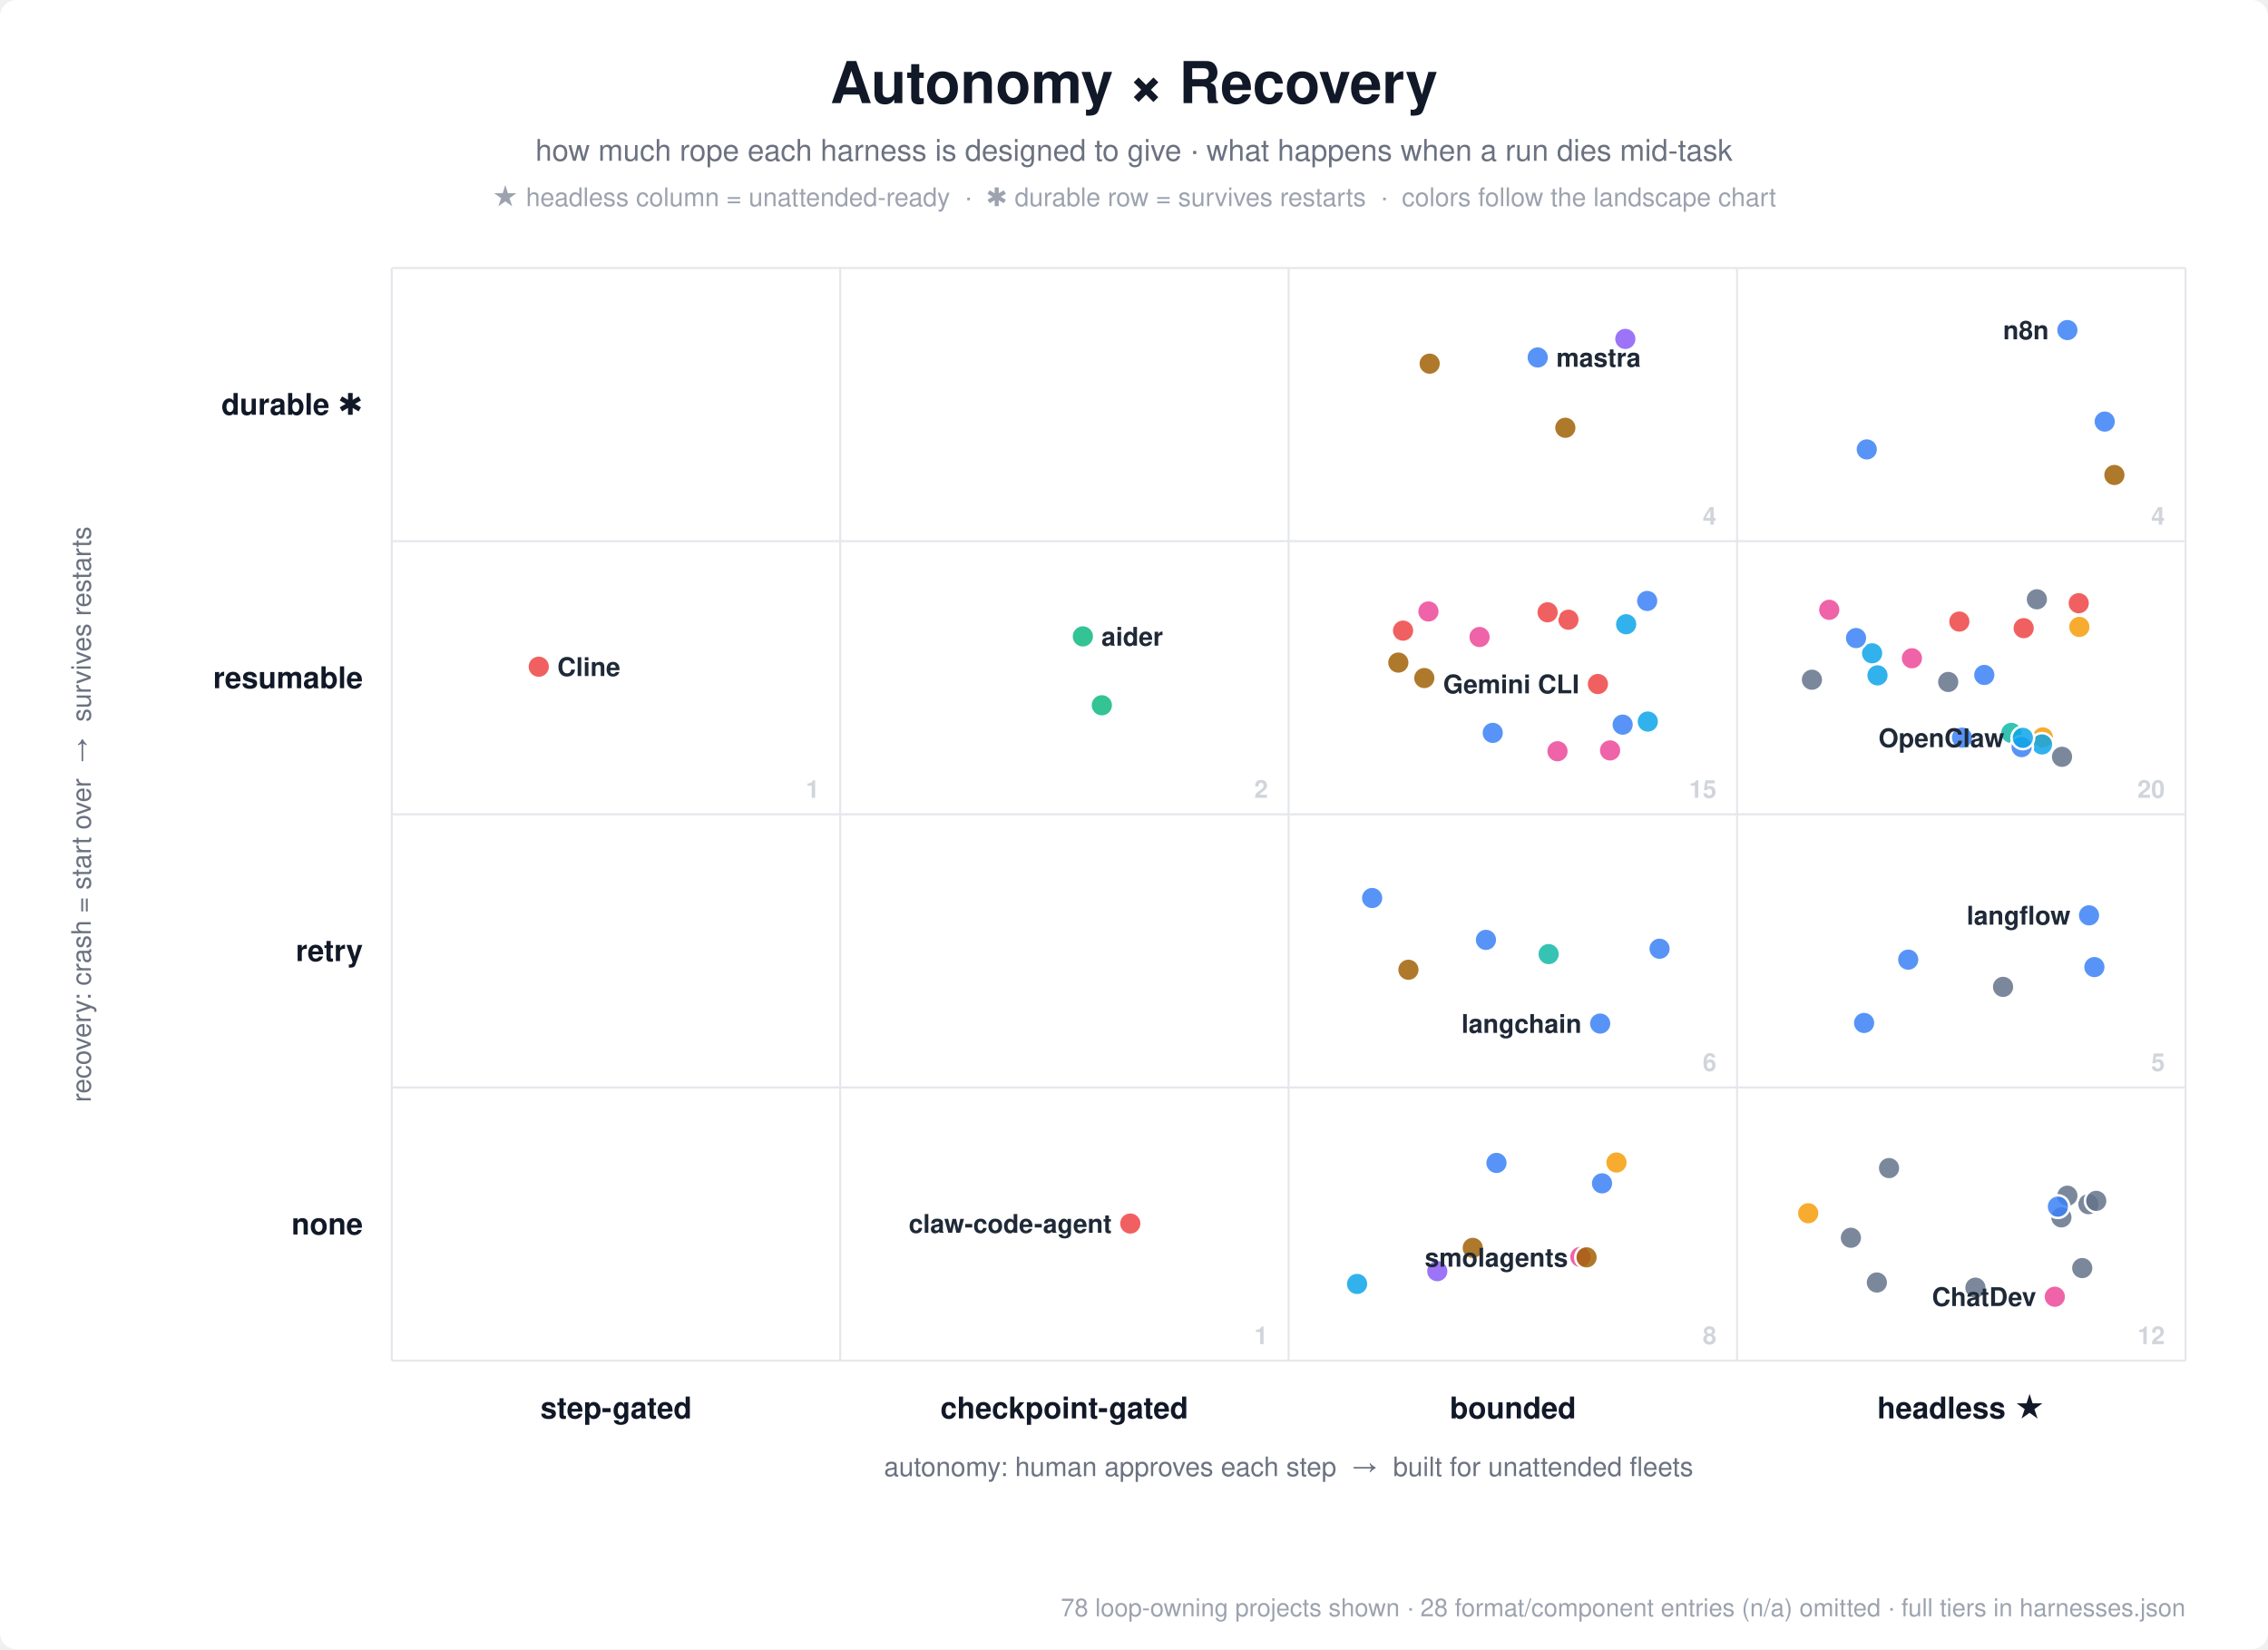
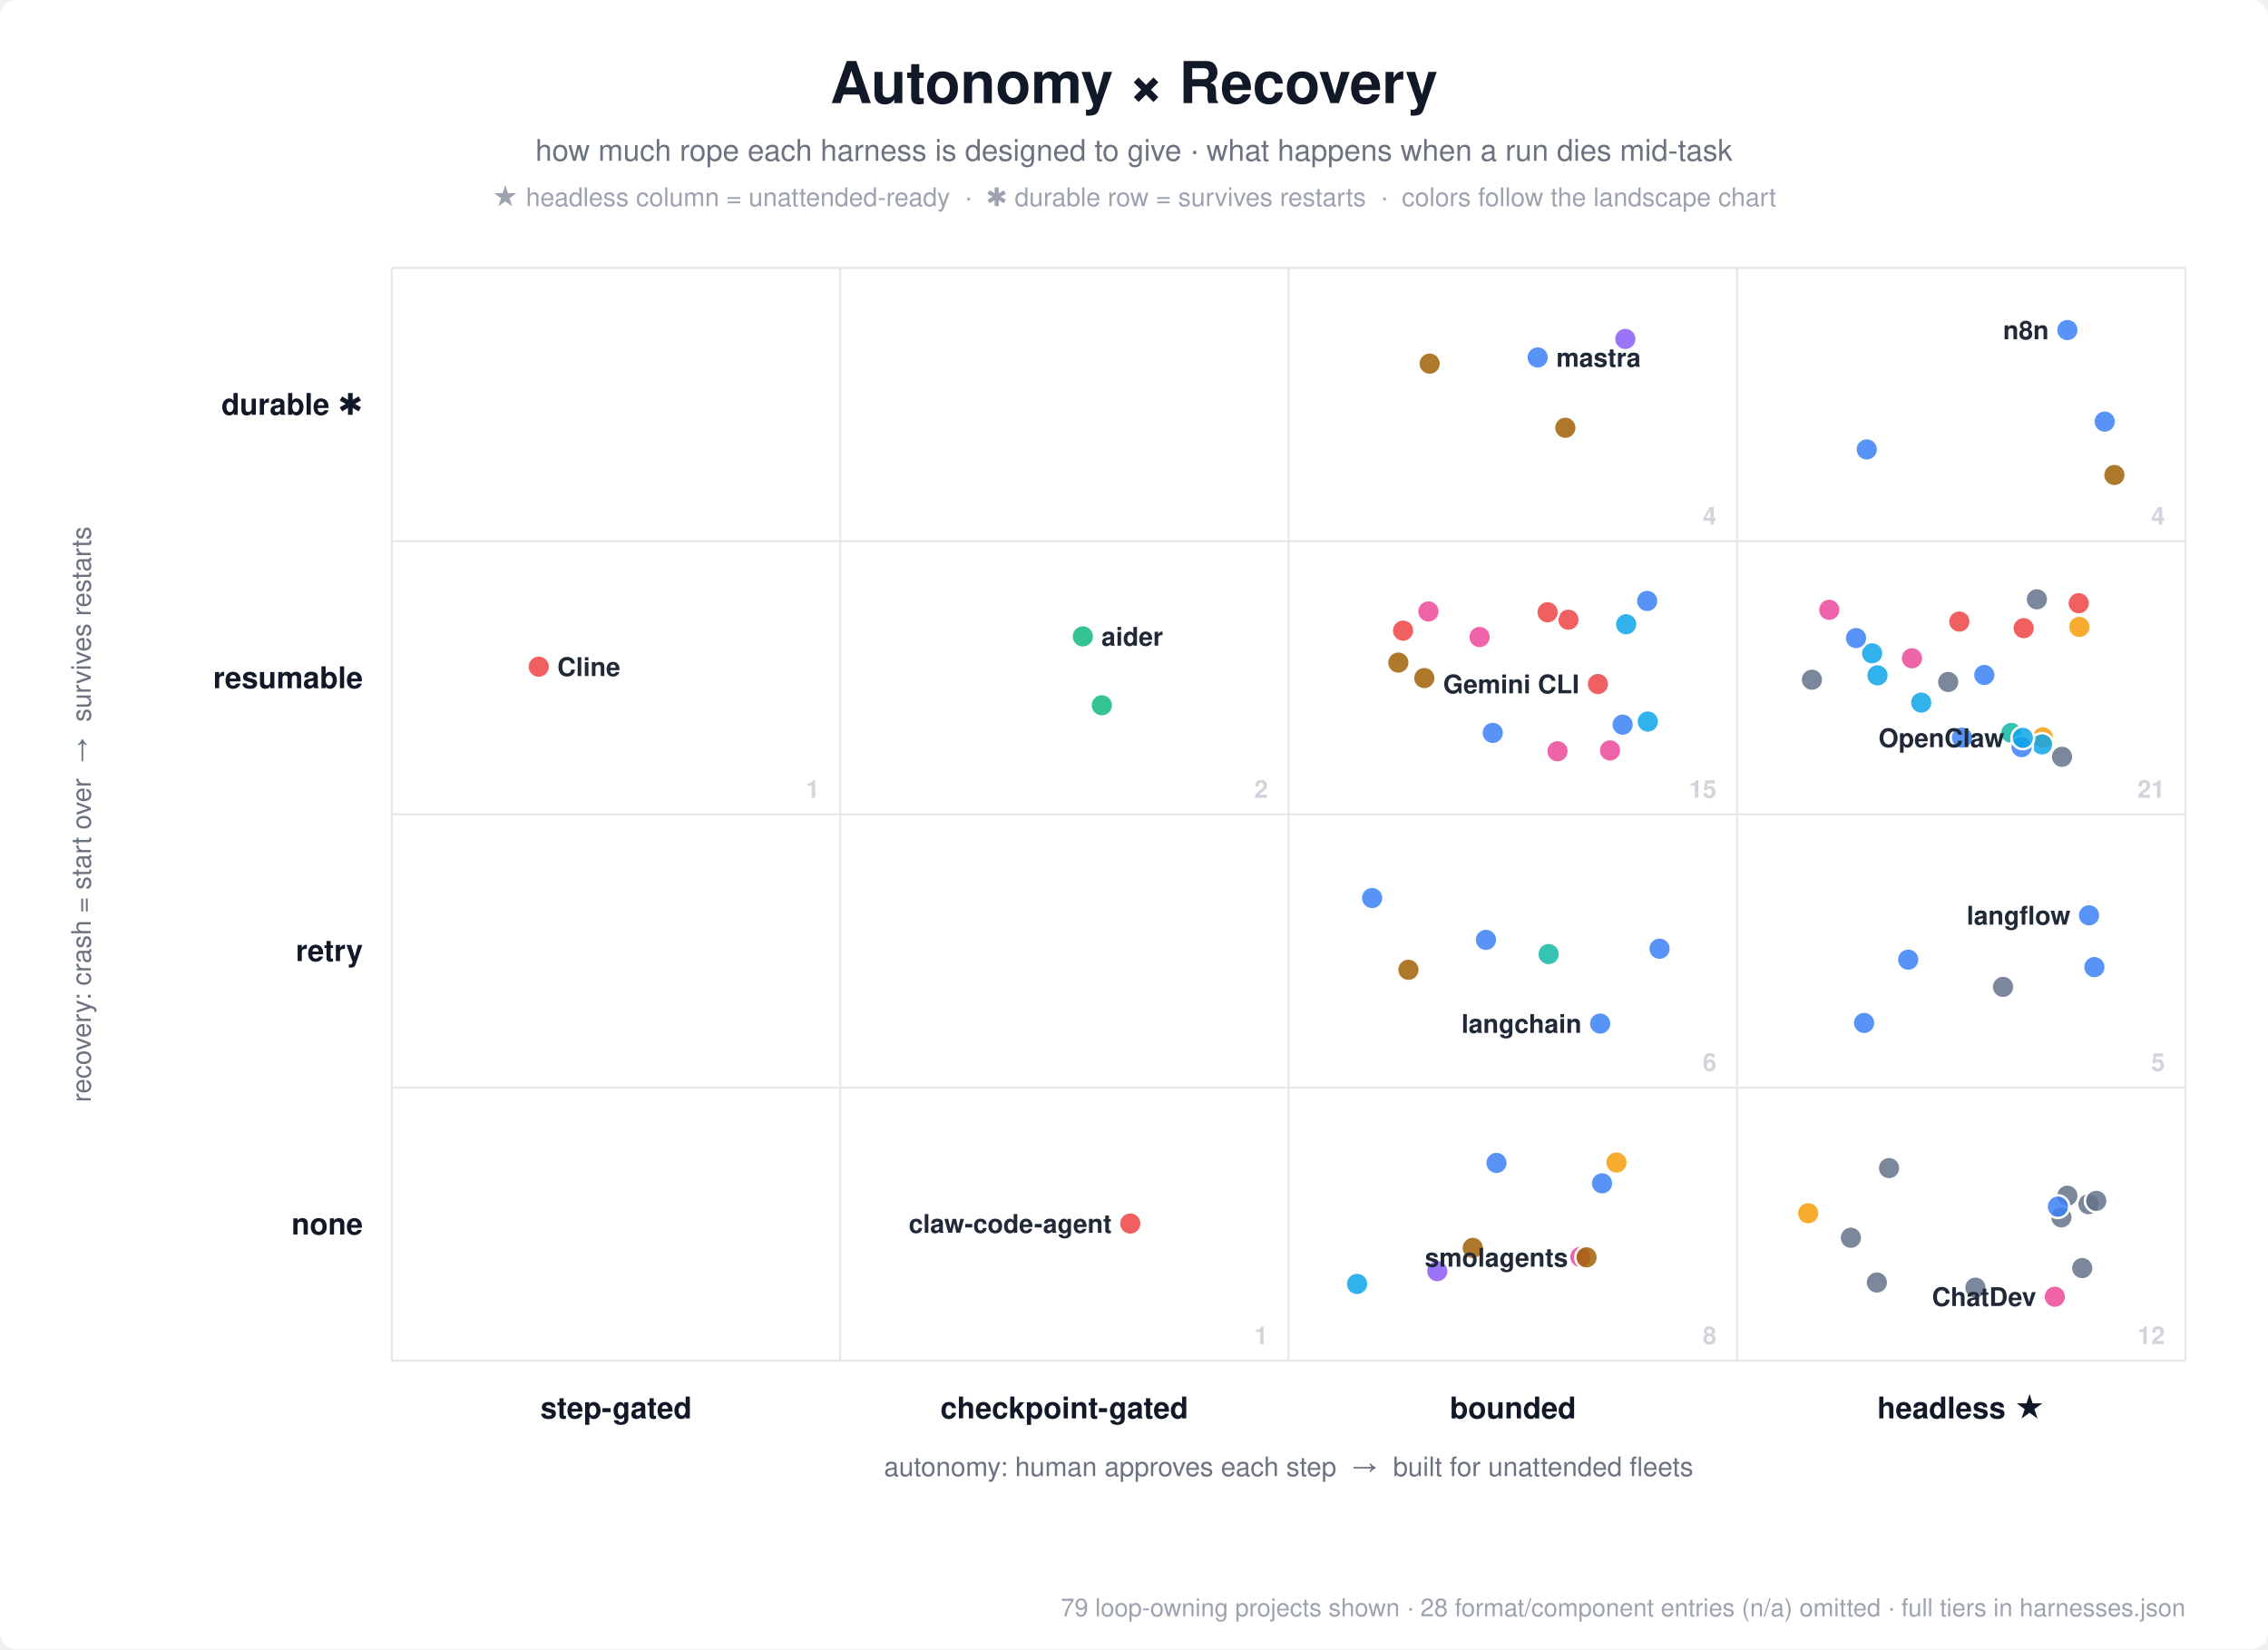
<svg xmlns="http://www.w3.org/2000/svg" viewBox="0 0 1100 800" font-family="-apple-system, 'Segoe UI', Helvetica, Arial, sans-serif">
  <rect width="1100" height="800" fill="#ffffff" rx="8" />
  <text x="550.0" y="50" text-anchor="middle" font-size="28" font-weight="700" fill="#111827">Autonomy × Recovery</text>
  <text x="550.0" y="78" text-anchor="middle" font-size="14.5" fill="#6b7280">how much rope each harness is designed to give · what happens when a run dies mid-task</text>
  <text x="550.0" y="100" text-anchor="middle" font-size="12.5" fill="#9ca3af">★ headless column = unattended-ready  ·  ✱ durable row = survives restarts  ·  colors follow the landscape chart</text>
  <line x1="190.0" y1="130" x2="190.0" y2="660" stroke="#e5e7eb" stroke-width="1" />
  <line x1="407.5" y1="130" x2="407.5" y2="660" stroke="#e5e7eb" stroke-width="1" />
  <line x1="625.0" y1="130" x2="625.0" y2="660" stroke="#e5e7eb" stroke-width="1" />
  <line x1="842.5" y1="130" x2="842.5" y2="660" stroke="#e5e7eb" stroke-width="1" />
  <line x1="1060.0" y1="130" x2="1060.0" y2="660" stroke="#e5e7eb" stroke-width="1" />
  <line x1="190" y1="130.0" x2="1060" y2="130.0" stroke="#e5e7eb" stroke-width="1" />
  <line x1="190" y1="262.5" x2="1060" y2="262.5" stroke="#e5e7eb" stroke-width="1" />
  <line x1="190" y1="395.0" x2="1060" y2="395.0" stroke="#e5e7eb" stroke-width="1" />
  <line x1="190" y1="527.5" x2="1060" y2="527.5" stroke="#e5e7eb" stroke-width="1" />
  <line x1="190" y1="660.0" x2="1060" y2="660.0" stroke="#e5e7eb" stroke-width="1" />
  <text x="298.8" y="688" text-anchor="middle" font-size="14.5" font-weight="600" fill="#111827">step-gated</text>
  <text x="516.2" y="688" text-anchor="middle" font-size="14.5" font-weight="600" fill="#111827">checkpoint-gated</text>
  <text x="733.8" y="688" text-anchor="middle" font-size="14.5" font-weight="600" fill="#111827">bounded</text>
  <text x="951.2" y="688" text-anchor="middle" font-size="14.5" font-weight="600" fill="#111827">headless ★</text>
  <text x="625.0" y="716" text-anchor="middle" font-size="13" fill="#6b7280">autonomy: human approves each step  →  built for unattended fleets</text>
  <text x="176" y="598.8" text-anchor="end" font-size="14.5" font-weight="600" fill="#111827">none</text>
  <text x="176" y="466.2" text-anchor="end" font-size="14.5" font-weight="600" fill="#111827">retry</text>
  <text x="176" y="333.8" text-anchor="end" font-size="14.5" font-weight="600" fill="#111827">resumable</text>
  <text x="176" y="201.2" text-anchor="end" font-size="14.5" font-weight="600" fill="#111827">durable ✱</text>
  <text x="44" y="395" font-size="13" fill="#6b7280" transform="rotate(-90 44 395)" text-anchor="middle">recovery: crash = start over  →  survives restarts</text>
  <text x="832.5" y="652.0" text-anchor="end" font-size="12" fill="#d1d5db" font-weight="700">8</text>
  <text x="832.5" y="254.5" text-anchor="end" font-size="12" fill="#d1d5db" font-weight="700">4</text>
  <text x="397.5" y="387.0" text-anchor="end" font-size="12" fill="#d1d5db" font-weight="700">1</text>
  <text x="832.5" y="387.0" text-anchor="end" font-size="12" fill="#d1d5db" font-weight="700">15</text>
-   <text x="1050.0" y="387.0" text-anchor="end" font-size="12" fill="#d1d5db" font-weight="700">20</text>
+   <text x="1050.0" y="387.0" text-anchor="end" font-size="12" fill="#d1d5db" font-weight="700">21</text>
  <text x="615.0" y="652.0" text-anchor="end" font-size="12" fill="#d1d5db" font-weight="700">1</text>
  <text x="1050.0" y="652.0" text-anchor="end" font-size="12" fill="#d1d5db" font-weight="700">12</text>
  <text x="1050.0" y="254.5" text-anchor="end" font-size="12" fill="#d1d5db" font-weight="700">4</text>
  <text x="832.5" y="519.5" text-anchor="end" font-size="12" fill="#d1d5db" font-weight="700">6</text>
  <text x="1050.0" y="519.5" text-anchor="end" font-size="12" fill="#d1d5db" font-weight="700">5</text>
  <text x="615.0" y="387.0" text-anchor="end" font-size="12" fill="#d1d5db" font-weight="700">2</text>
  <circle cx="958.1" cy="624.6" r="5.5" fill="#64748b" fill-opacity="0.85" stroke="#ffffff" stroke-width="1.2" />
+   <circle cx="931.8" cy="340.8" r="5.5" fill="#0ea5e9" fill-opacity="0.85" stroke="#ffffff" stroke-width="1.2" />
  <circle cx="916.2" cy="566.6" r="5.5" fill="#64748b" fill-opacity="0.85" stroke="#ffffff" stroke-width="1.2" />
  <circle cx="897.7" cy="600.4" r="5.5" fill="#64748b" fill-opacity="0.85" stroke="#ffffff" stroke-width="1.2" />
  <circle cx="1009.9" cy="615.1" r="5.5" fill="#64748b" fill-opacity="0.85" stroke="#ffffff" stroke-width="1.2" />
  <circle cx="725.8" cy="564.1" r="5.5" fill="#3b82f6" fill-opacity="0.85" stroke="#ffffff" stroke-width="1.2" />
  <circle cx="887.2" cy="295.8" r="5.5" fill="#ec4899" fill-opacity="0.85" stroke="#ffffff" stroke-width="1.2" />
  <circle cx="784.0" cy="563.9" r="5.5" fill="#f59e0b" fill-opacity="0.85" stroke="#ffffff" stroke-width="1.2" />
  <circle cx="971.5" cy="478.7" r="5.5" fill="#64748b" fill-opacity="0.85" stroke="#ffffff" stroke-width="1.2" />
  <circle cx="975.5" cy="355.5" r="5.5" fill="#14b8a6" fill-opacity="0.85" stroke="#ffffff" stroke-width="1.2" />
  <circle cx="777.0" cy="574.0" r="5.5" fill="#3b82f6" fill-opacity="0.85" stroke="#ffffff" stroke-width="1.2" />
  <circle cx="697.1" cy="616.6" r="5.5" fill="#8b5cf6" fill-opacity="0.85" stroke="#ffffff" stroke-width="1.2" />
  <circle cx="548.2" cy="593.5" r="5.5" fill="#ef4444" fill-opacity="0.85" stroke="#ffffff" stroke-width="1.2" />
  <circle cx="877.0" cy="588.5" r="5.5" fill="#f59e0b" fill-opacity="0.85" stroke="#ffffff" stroke-width="1.2" />
  <circle cx="788.3" cy="164.4" r="5.5" fill="#8b5cf6" fill-opacity="0.85" stroke="#ffffff" stroke-width="1.2" />
  <circle cx="878.8" cy="329.7" r="5.5" fill="#64748b" fill-opacity="0.85" stroke="#ffffff" stroke-width="1.2" />
  <circle cx="714.3" cy="605.3" r="5.5" fill="#a16207" fill-opacity="0.85" stroke="#ffffff" stroke-width="1.2" />
  <circle cx="910.3" cy="622.1" r="5.5" fill="#64748b" fill-opacity="0.85" stroke="#ffffff" stroke-width="1.2" />
  <circle cx="1012.9" cy="584.1" r="5.5" fill="#64748b" fill-opacity="0.85" stroke="#ffffff" stroke-width="1.2" />
  <circle cx="1016.7" cy="582.5" r="5.5" fill="#64748b" fill-opacity="0.85" stroke="#ffffff" stroke-width="1.2" />
  <circle cx="658.2" cy="622.8" r="5.5" fill="#0ea5e9" fill-opacity="0.85" stroke="#ffffff" stroke-width="1.2" />
  <circle cx="1002.7" cy="580.0" r="5.5" fill="#64748b" fill-opacity="0.85" stroke="#ffffff" stroke-width="1.2" />
  <circle cx="1000.1" cy="367.1" r="5.5" fill="#64748b" fill-opacity="0.85" stroke="#ffffff" stroke-width="1.2" />
  <circle cx="798.9" cy="291.5" r="5.5" fill="#3b82f6" fill-opacity="0.85" stroke="#ffffff" stroke-width="1.2" />
  <circle cx="678.2" cy="321.4" r="5.5" fill="#a16207" fill-opacity="0.85" stroke="#ffffff" stroke-width="1.2" />
  <circle cx="999.8" cy="590.5" r="5.5" fill="#64748b" fill-opacity="0.85" stroke="#ffffff" stroke-width="1.2" />
  <circle cx="998.1" cy="585.3" r="5.5" fill="#3b82f6" fill-opacity="0.85" stroke="#ffffff" stroke-width="1.2" />
  <circle cx="1025.5" cy="230.4" r="5.5" fill="#a16207" fill-opacity="0.85" stroke="#ffffff" stroke-width="1.2" />
  <circle cx="987.9" cy="290.7" r="5.5" fill="#64748b" fill-opacity="0.85" stroke="#ffffff" stroke-width="1.2" />
  <circle cx="690.8" cy="328.9" r="5.5" fill="#a16207" fill-opacity="0.85" stroke="#ffffff" stroke-width="1.2" />
  <circle cx="990.8" cy="357.7" r="5.5" fill="#f59e0b" fill-opacity="0.85" stroke="#ffffff" stroke-width="1.2" />
  <circle cx="724.0" cy="355.5" r="5.5" fill="#3b82f6" fill-opacity="0.85" stroke="#ffffff" stroke-width="1.2" />
  <circle cx="1015.8" cy="469.1" r="5.5" fill="#3b82f6" fill-opacity="0.85" stroke="#ffffff" stroke-width="1.2" />
  <circle cx="766.5" cy="609.7" r="5.5" fill="#ec4899" fill-opacity="0.85" stroke="#ffffff" stroke-width="1.2" />
  <circle cx="717.6" cy="309.0" r="5.5" fill="#ec4899" fill-opacity="0.85" stroke="#ffffff" stroke-width="1.2" />
  <circle cx="799.2" cy="350.0" r="5.5" fill="#0ea5e9" fill-opacity="0.85" stroke="#ffffff" stroke-width="1.2" />
  <circle cx="951.6" cy="357.8" r="5.5" fill="#3b82f6" fill-opacity="0.85" stroke="#ffffff" stroke-width="1.2" />
  <circle cx="944.9" cy="330.8" r="5.5" fill="#64748b" fill-opacity="0.85" stroke="#ffffff" stroke-width="1.2" />
  <circle cx="693.4" cy="176.4" r="5.5" fill="#a16207" fill-opacity="0.85" stroke="#ffffff" stroke-width="1.2" />
  <circle cx="788.7" cy="302.8" r="5.5" fill="#0ea5e9" fill-opacity="0.85" stroke="#ffffff" stroke-width="1.2" />
  <circle cx="990.4" cy="361.1" r="5.5" fill="#0ea5e9" fill-opacity="0.85" stroke="#ffffff" stroke-width="1.2" />
  <circle cx="1008.5" cy="304.1" r="5.5" fill="#f59e0b" fill-opacity="0.85" stroke="#ffffff" stroke-width="1.2" />
  <circle cx="962.4" cy="327.4" r="5.5" fill="#3b82f6" fill-opacity="0.85" stroke="#ffffff" stroke-width="1.2" />
  <circle cx="980.5" cy="362.4" r="5.5" fill="#3b82f6" fill-opacity="0.85" stroke="#ffffff" stroke-width="1.2" />
  <circle cx="905.4" cy="218.0" r="5.5" fill="#3b82f6" fill-opacity="0.85" stroke="#ffffff" stroke-width="1.2" />
  <circle cx="683.1" cy="470.4" r="5.5" fill="#a16207" fill-opacity="0.85" stroke="#ffffff" stroke-width="1.2" />
  <circle cx="759.2" cy="207.5" r="5.5" fill="#a16207" fill-opacity="0.85" stroke="#ffffff" stroke-width="1.2" />
  <circle cx="745.8" cy="173.4" r="5.5" fill="#3b82f6" fill-opacity="0.85" stroke="#ffffff" stroke-width="1.2" />
  <circle cx="760.7" cy="300.6" r="5.5" fill="#ef4444" fill-opacity="0.85" stroke="#ffffff" stroke-width="1.2" />
  <circle cx="692.8" cy="296.6" r="5.5" fill="#ec4899" fill-opacity="0.85" stroke="#ffffff" stroke-width="1.2" />
  <circle cx="751.1" cy="462.8" r="5.5" fill="#14b8a6" fill-opacity="0.85" stroke="#ffffff" stroke-width="1.2" />
  <circle cx="769.5" cy="609.9" r="5.5" fill="#a16207" fill-opacity="0.85" stroke="#ffffff" stroke-width="1.2" />
  <circle cx="720.7" cy="455.9" r="5.5" fill="#3b82f6" fill-opacity="0.85" stroke="#ffffff" stroke-width="1.2" />
  <circle cx="996.6" cy="629.0" r="5.5" fill="#ec4899" fill-opacity="0.85" stroke="#ffffff" stroke-width="1.2" />
  <circle cx="534.4" cy="342.1" r="5.5" fill="#10b981" fill-opacity="0.85" stroke="#ffffff" stroke-width="1.2" />
  <circle cx="908.0" cy="316.9" r="5.5" fill="#0ea5e9" fill-opacity="0.85" stroke="#ffffff" stroke-width="1.2" />
  <circle cx="1020.8" cy="204.5" r="5.5" fill="#3b82f6" fill-opacity="0.85" stroke="#ffffff" stroke-width="1.2" />
  <circle cx="787.0" cy="351.5" r="5.5" fill="#3b82f6" fill-opacity="0.85" stroke="#ffffff" stroke-width="1.2" />
  <circle cx="525.2" cy="308.7" r="5.5" fill="#10b981" fill-opacity="0.85" stroke="#ffffff" stroke-width="1.2" />
  <circle cx="665.5" cy="435.6" r="5.5" fill="#3b82f6" fill-opacity="0.85" stroke="#ffffff" stroke-width="1.2" />
  <circle cx="1008.2" cy="292.6" r="5.5" fill="#ef4444" fill-opacity="0.85" stroke="#ffffff" stroke-width="1.2" />
  <circle cx="925.5" cy="465.5" r="5.5" fill="#3b82f6" fill-opacity="0.85" stroke="#ffffff" stroke-width="1.2" />
  <circle cx="780.9" cy="364.0" r="5.5" fill="#ec4899" fill-opacity="0.85" stroke="#ffffff" stroke-width="1.2" />
  <circle cx="755.4" cy="364.4" r="5.5" fill="#ec4899" fill-opacity="0.85" stroke="#ffffff" stroke-width="1.2" />
  <circle cx="680.5" cy="305.9" r="5.5" fill="#ef4444" fill-opacity="0.85" stroke="#ffffff" stroke-width="1.2" />
  <circle cx="261.3" cy="323.4" r="5.5" fill="#ef4444" fill-opacity="0.85" stroke="#ffffff" stroke-width="1.2" />
  <circle cx="927.3" cy="319.3" r="5.5" fill="#ec4899" fill-opacity="0.85" stroke="#ffffff" stroke-width="1.2" />
  <circle cx="950.3" cy="301.5" r="5.5" fill="#ef4444" fill-opacity="0.85" stroke="#ffffff" stroke-width="1.2" />
  <circle cx="750.6" cy="297.0" r="5.5" fill="#ef4444" fill-opacity="0.85" stroke="#ffffff" stroke-width="1.2" />
  <circle cx="804.9" cy="460.2" r="5.5" fill="#3b82f6" fill-opacity="0.85" stroke="#ffffff" stroke-width="1.2" />
  <circle cx="775.0" cy="331.8" r="5.5" fill="#ef4444" fill-opacity="0.85" stroke="#ffffff" stroke-width="1.2" />
  <circle cx="776.1" cy="496.5" r="5.5" fill="#3b82f6" fill-opacity="0.85" stroke="#ffffff" stroke-width="1.2" />
  <circle cx="904.1" cy="496.2" r="5.5" fill="#3b82f6" fill-opacity="0.85" stroke="#ffffff" stroke-width="1.2" />
  <circle cx="1013.2" cy="444.0" r="5.5" fill="#3b82f6" fill-opacity="0.85" stroke="#ffffff" stroke-width="1.2" />
  <circle cx="981.5" cy="304.7" r="5.5" fill="#ef4444" fill-opacity="0.85" stroke="#ffffff" stroke-width="1.2" />
  <circle cx="900.2" cy="309.5" r="5.5" fill="#3b82f6" fill-opacity="0.85" stroke="#ffffff" stroke-width="1.2" />
  <circle cx="1002.7" cy="160.1" r="5.5" fill="#3b82f6" fill-opacity="0.85" stroke="#ffffff" stroke-width="1.2" />
  <circle cx="910.6" cy="327.6" r="5.5" fill="#0ea5e9" fill-opacity="0.85" stroke="#ffffff" stroke-width="1.2" />
  <circle cx="981.1" cy="357.9" r="5.5" fill="#0ea5e9" fill-opacity="0.85" stroke="#ffffff" stroke-width="1.2" />
  <text x="760.5" y="614.4" text-anchor="end" font-size="12.5" font-weight="600" fill="#1f2937">smolagents</text>
  <text x="754.8" y="177.9" text-anchor="start" font-size="12.5" font-weight="600" fill="#1f2937">mastra</text>
  <text x="270.3" y="327.9" text-anchor="start" font-size="12.5" font-weight="600" fill="#1f2937">Cline</text>
  <text x="766.0" y="336.3" text-anchor="end" font-size="12.5" font-weight="600" fill="#1f2937">Gemini CLI</text>
  <text x="972.1" y="362.4" text-anchor="end" font-size="12.5" font-weight="600" fill="#1f2937">OpenClaw</text>
  <text x="539.2" y="598.0" text-anchor="end" font-size="12.5" font-weight="600" fill="#1f2937">claw-code-agent</text>
  <text x="987.6" y="633.5" text-anchor="end" font-size="12.5" font-weight="600" fill="#1f2937">ChatDev</text>
  <text x="993.7" y="164.6" text-anchor="end" font-size="12.5" font-weight="600" fill="#1f2937">n8n</text>
  <text x="767.1" y="501.0" text-anchor="end" font-size="12.5" font-weight="600" fill="#1f2937">langchain</text>
  <text x="1004.2" y="448.5" text-anchor="end" font-size="12.5" font-weight="600" fill="#1f2937">langflow</text>
  <text x="534.2" y="313.2" text-anchor="start" font-size="12.5" font-weight="600" fill="#1f2937">aider</text>
-   <text x="1060" y="784" text-anchor="end" font-size="12" fill="#9ca3af">78 loop-owning projects shown · 28 format/component entries (n/a) omitted · full tiers in harnesses.json</text>
+   <text x="1060" y="784" text-anchor="end" font-size="12" fill="#9ca3af">79 loop-owning projects shown · 28 format/component entries (n/a) omitted · full tiers in harnesses.json</text>
</svg>
